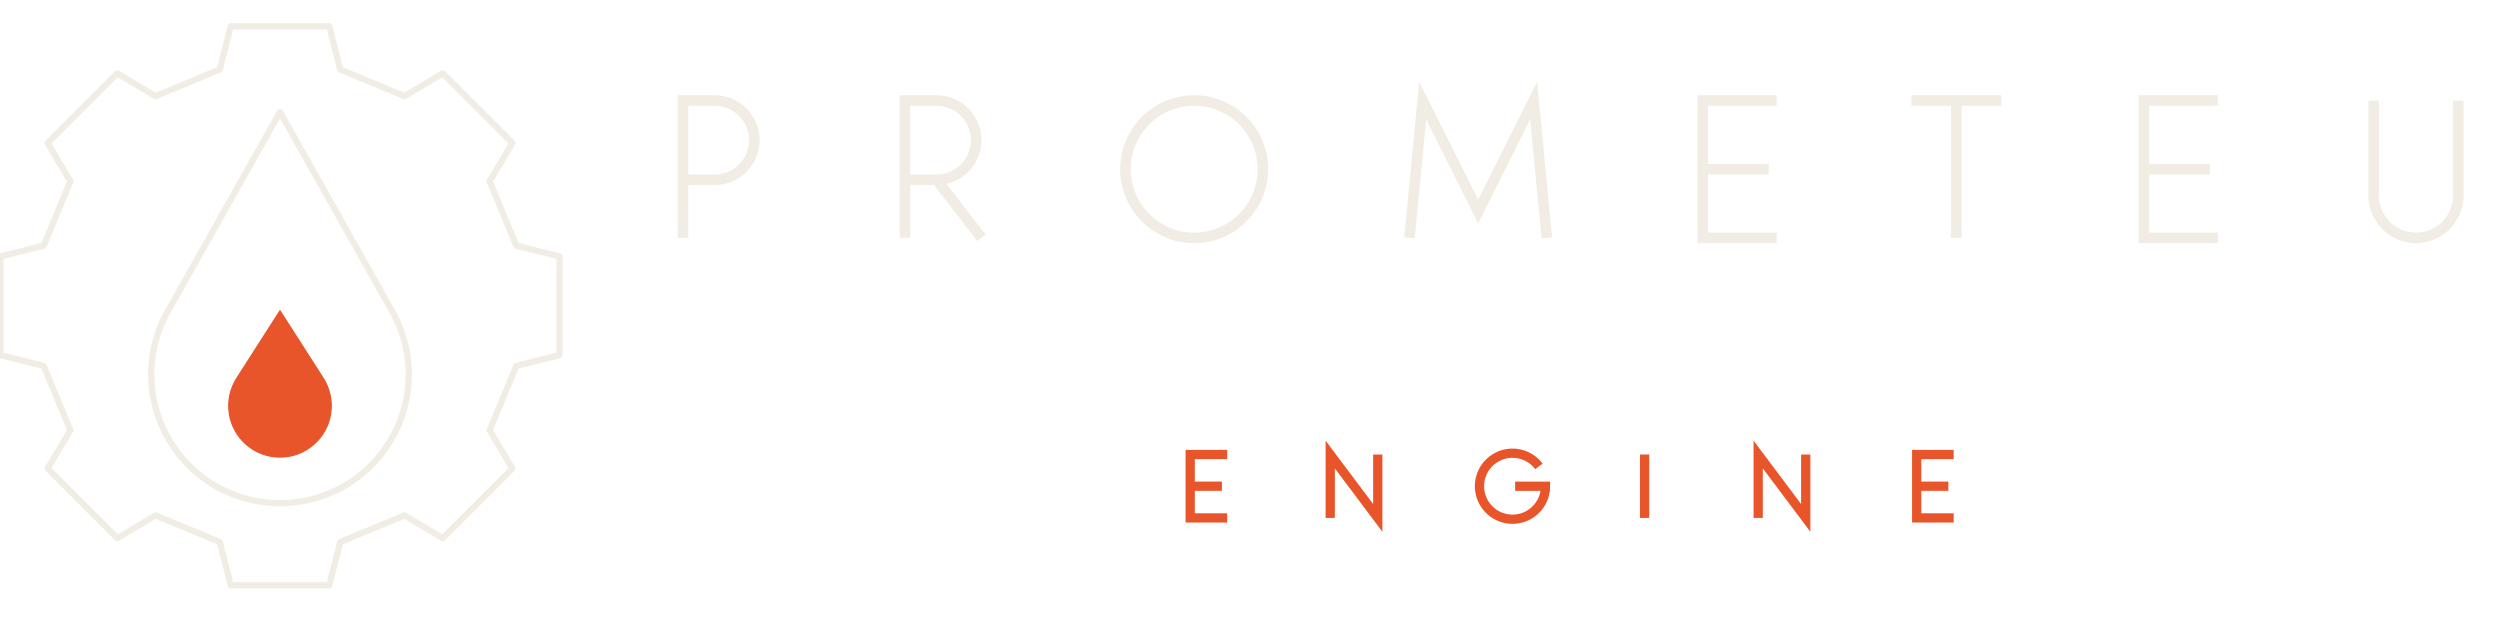
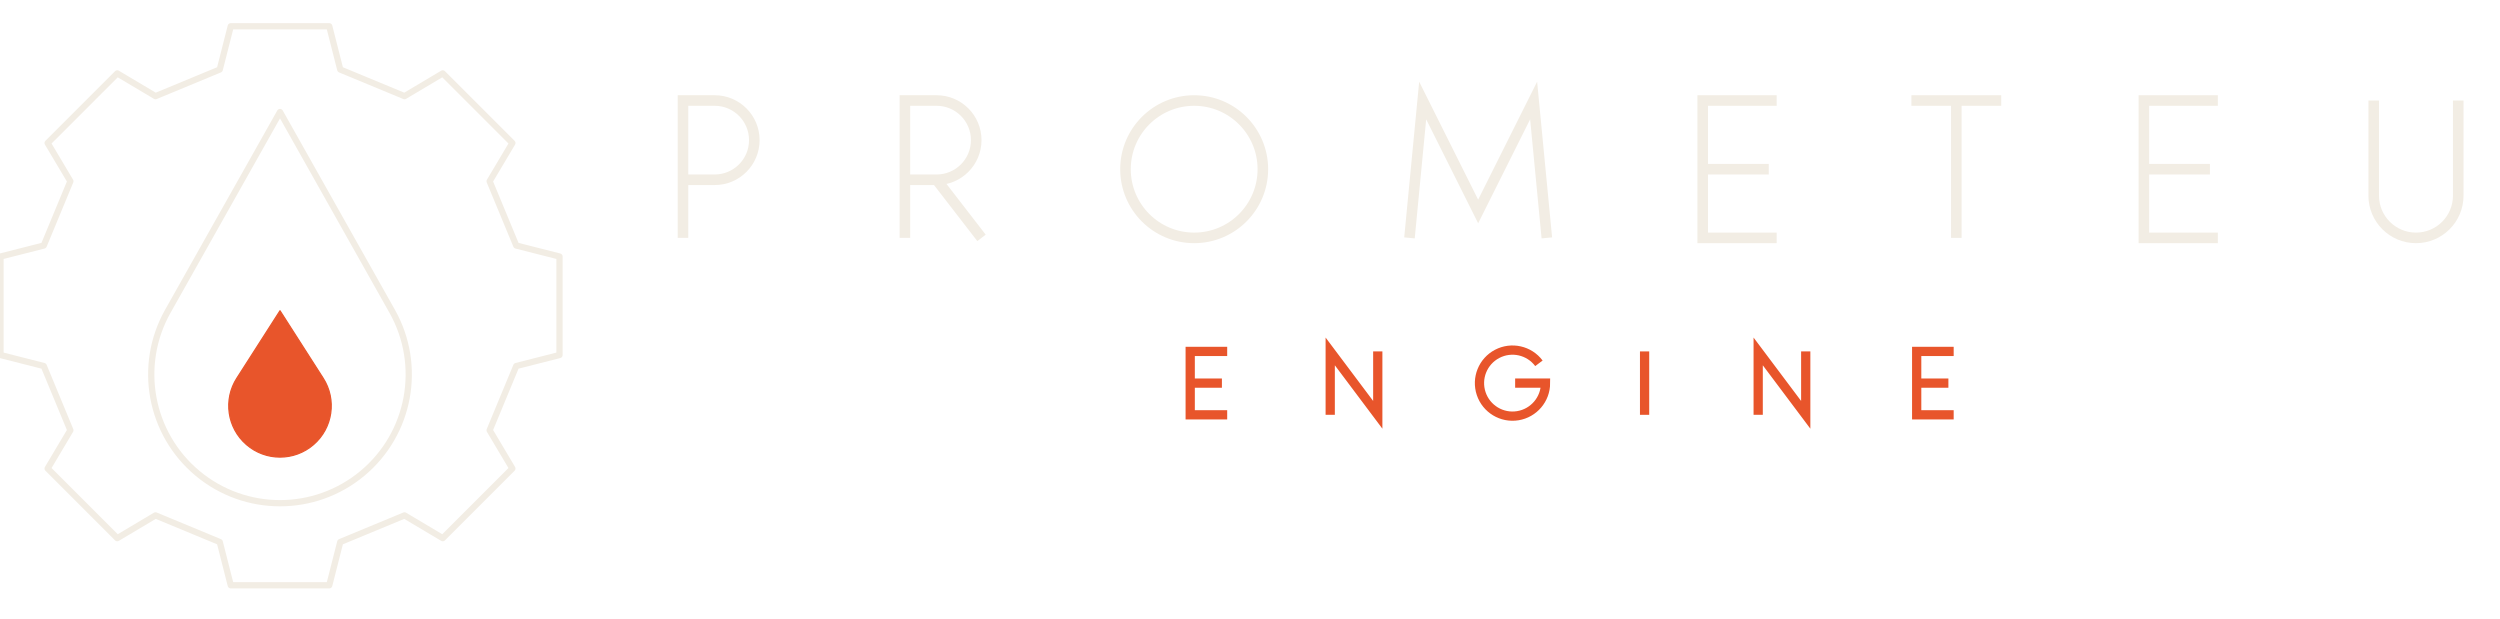
<svg xmlns="http://www.w3.org/2000/svg" viewBox="0 0 194 48" width="194" height="48" role="img" aria-labelledby="logo-title">
  <g transform="matrix(0.097 0 0 0.097 -48.112 -31.853)" fill="none" stroke="#F2EDE4" stroke-width="5" stroke-linejoin="round" stroke-linecap="round">
    <path d="M671.8,384.0 L680.6,349.4 L759.4,349.4 L768.2,384.0 L819.6,405.3 L850.2,387.1 L905.9,442.8 L887.7,473.4 L909.0,524.8 L943.6,533.6 L943.6,612.4 L909.0,621.2 L887.7,672.6 L905.9,703.2 L850.2,758.9 L819.6,740.7 L768.2,762.0 L759.4,796.6 L680.6,796.6 L671.8,762.0 L620.4,740.7 L589.8,758.9 L534.1,703.2 L552.3,672.6 L531.0,621.2 L496.4,612.4 L496.4,533.6 L531.0,524.8 L552.3,473.4 L534.1,442.8 L589.8,387.1 L620.4,405.3 Z" />
    <path d="M720,418 L630.2,577.5 A103,103 0 1 0 809.8,577.5 Z" />
    <path d="M720,577 L685.5,630.9 A41,41 0 1 0 754.5,630.9 Z" fill="#E8552B" stroke="#E8552B" stroke-width="1" />
  </g>
  <g fill="none" stroke="#F2EDE4" stroke-width="4" stroke-linecap="butt" stroke-linejoin="miter" transform="matrix(0.205 0 0 0.205 -25.925 -183.67)">
    <path d="M385,986 V934 H397 A15,15 0 0 1 397,964 H385" />
    <path d="M469,986 V934 H481 A15,15 0 0 1 481,964 H469 M481,964 L498,986" />
    <circle cx="578.5" cy="960" r="26" />
    <path d="M660,986 L665,934 L686,976 L707,934 L712,986" />
    <path d="M799,934 H771 V986 H799 M771,960 H796" />
    <path d="M850,934 H884 M867,934 V986" />
    <path d="M966,934 H938 V986 H966 M938,960 H963" />
    <path d="M1025,934 V970 A16,16 0 0 0 1057,970 V934" />
  </g>
-   <g fill="none" stroke="#E8552B" stroke-width="3.5" stroke-linecap="butt" stroke-linejoin="miter" transform="matrix(0.205 0 0 0.205 -25.925 -183.67)">
+   <g fill="none" stroke="#E8552B" stroke-width="3.5" stroke-linecap="butt" stroke-linejoin="miter" transform="matrix(0.205 0 0 0.205 -25.925 -191.67)">
    <path d="M591,1068 H577 V1092 H591 M577,1080 H589" />
    <path d="M630,1092 V1068 L648,1092 V1068" />
    <path d="M709,1072.5 A12.5,12.5 0 1 0 711.5,1080 H700" />
    <path d="M749,1068 V1092" />
    <path d="M792,1092 V1068 L810,1092 V1068" />
    <path d="M866,1068 H852 V1092 H866 M852,1080 H864" />
  </g>
</svg>
